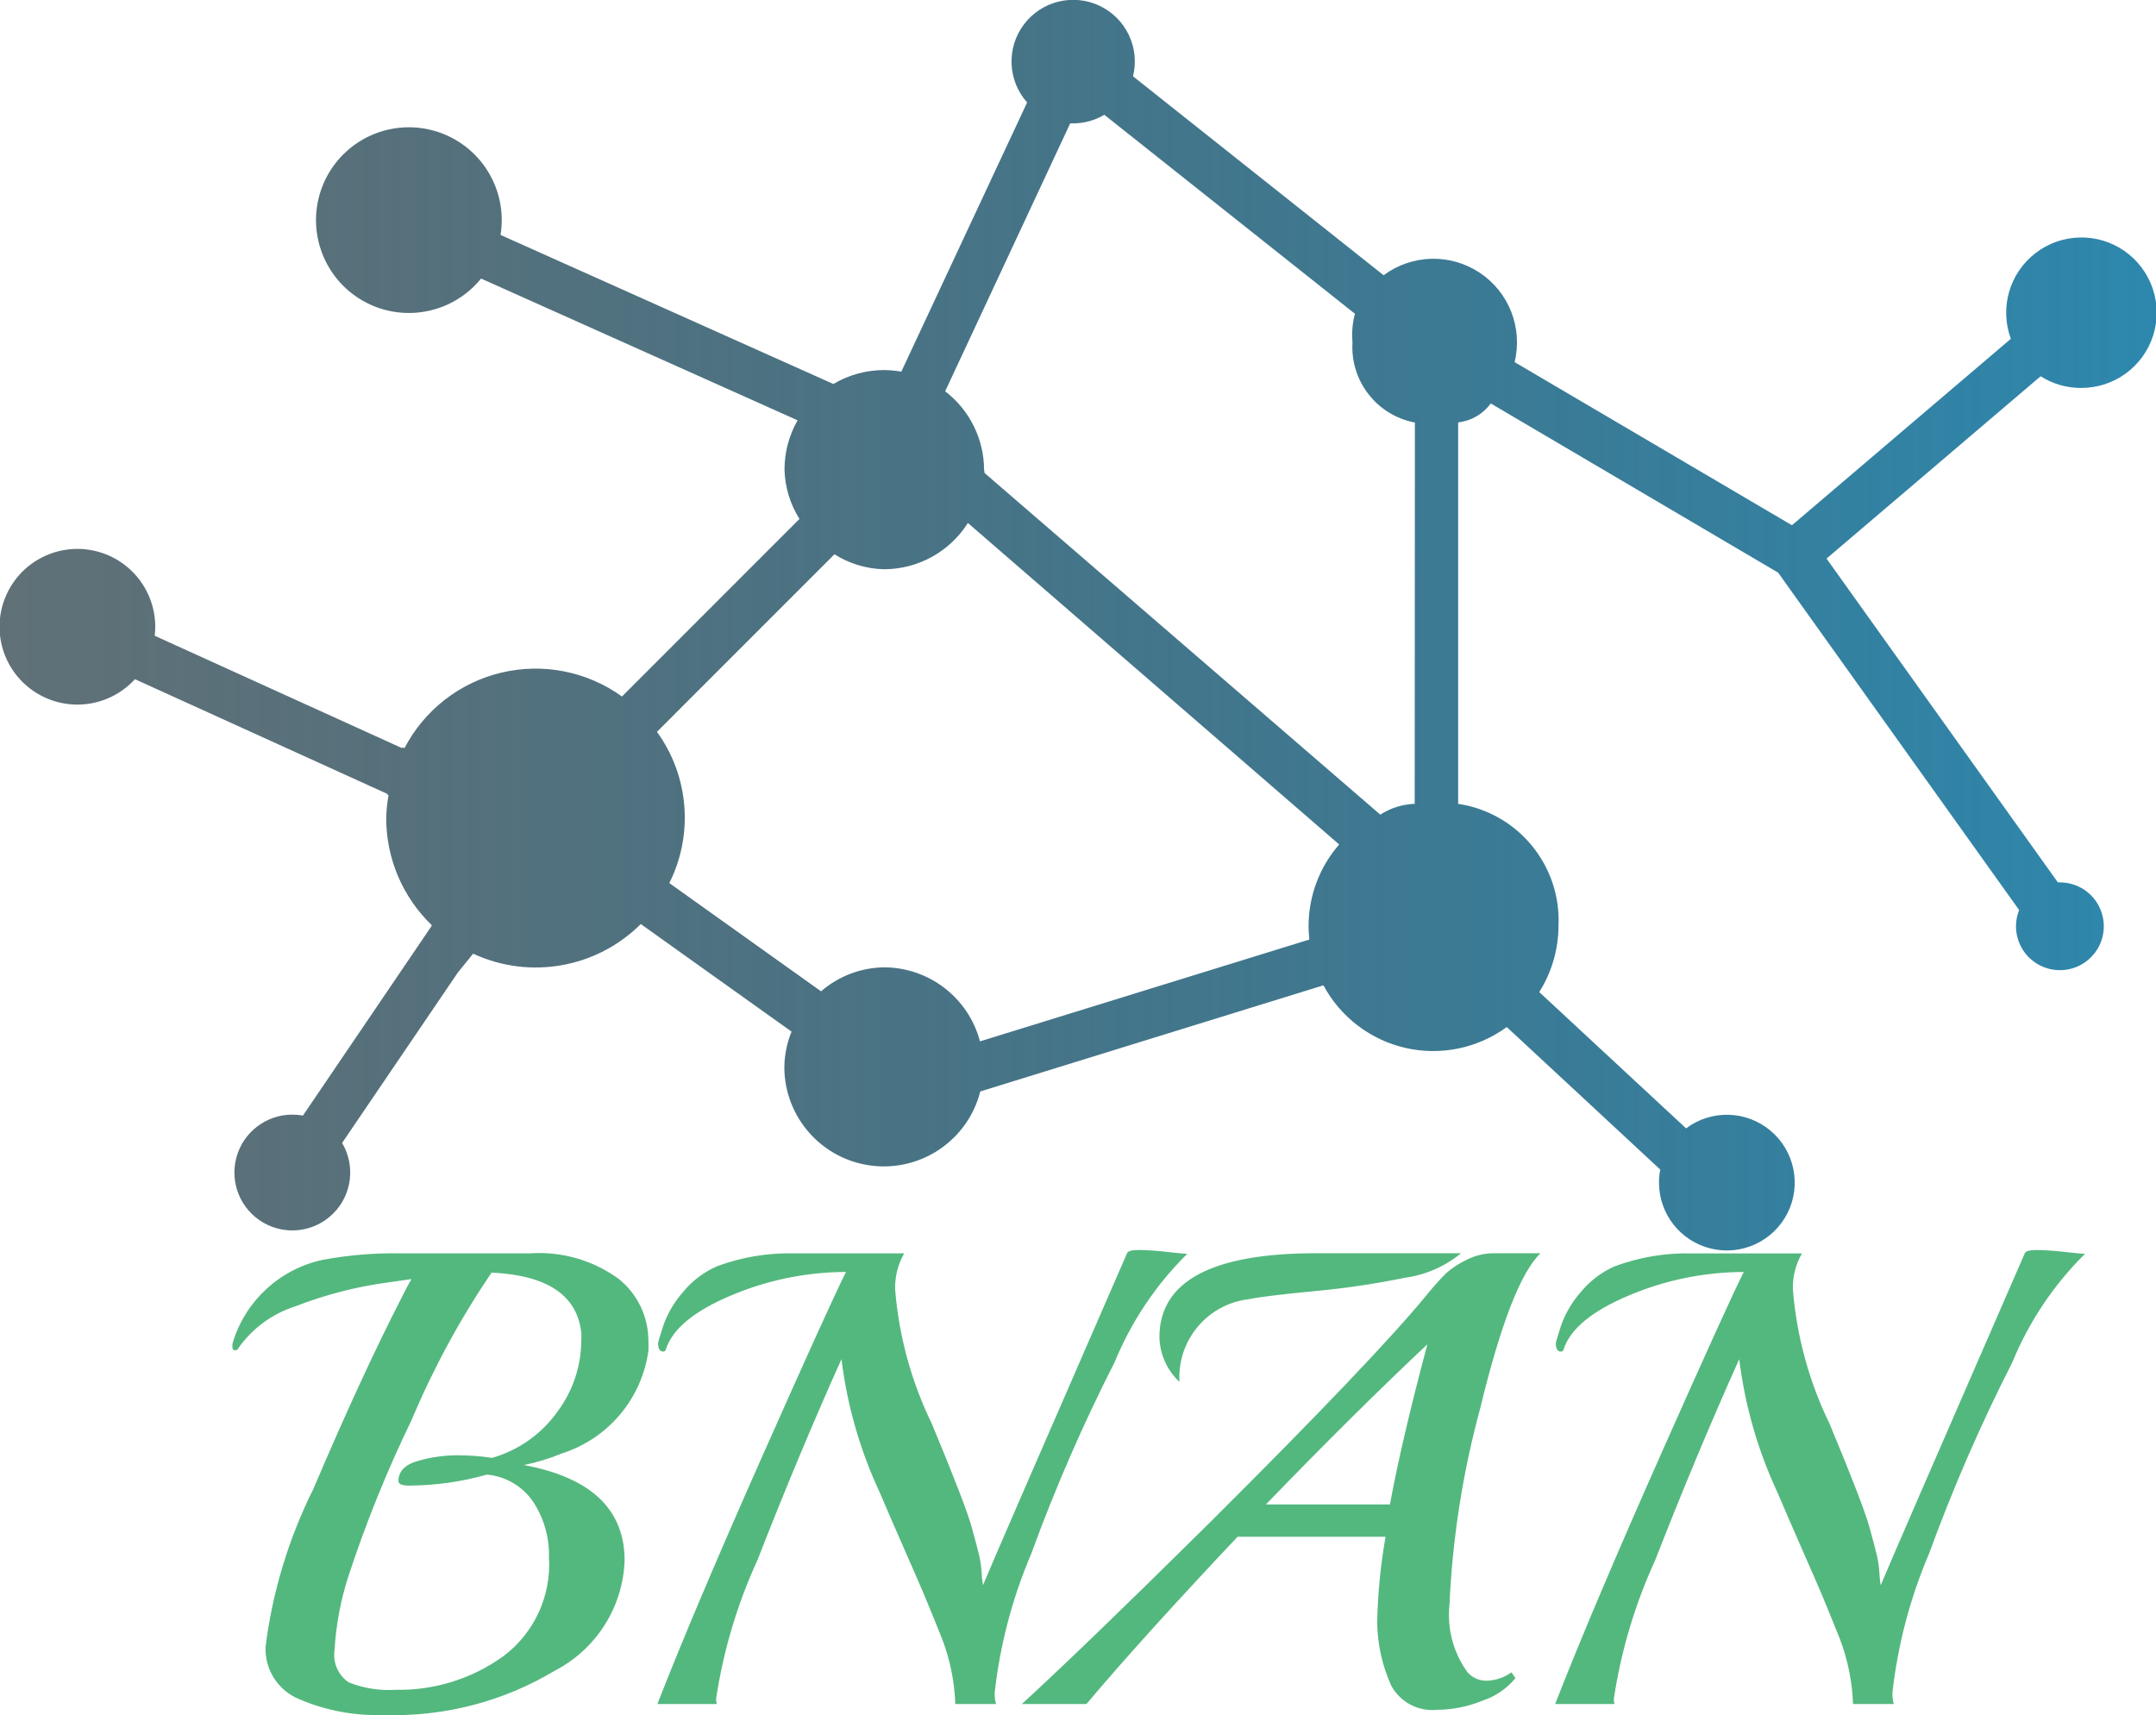
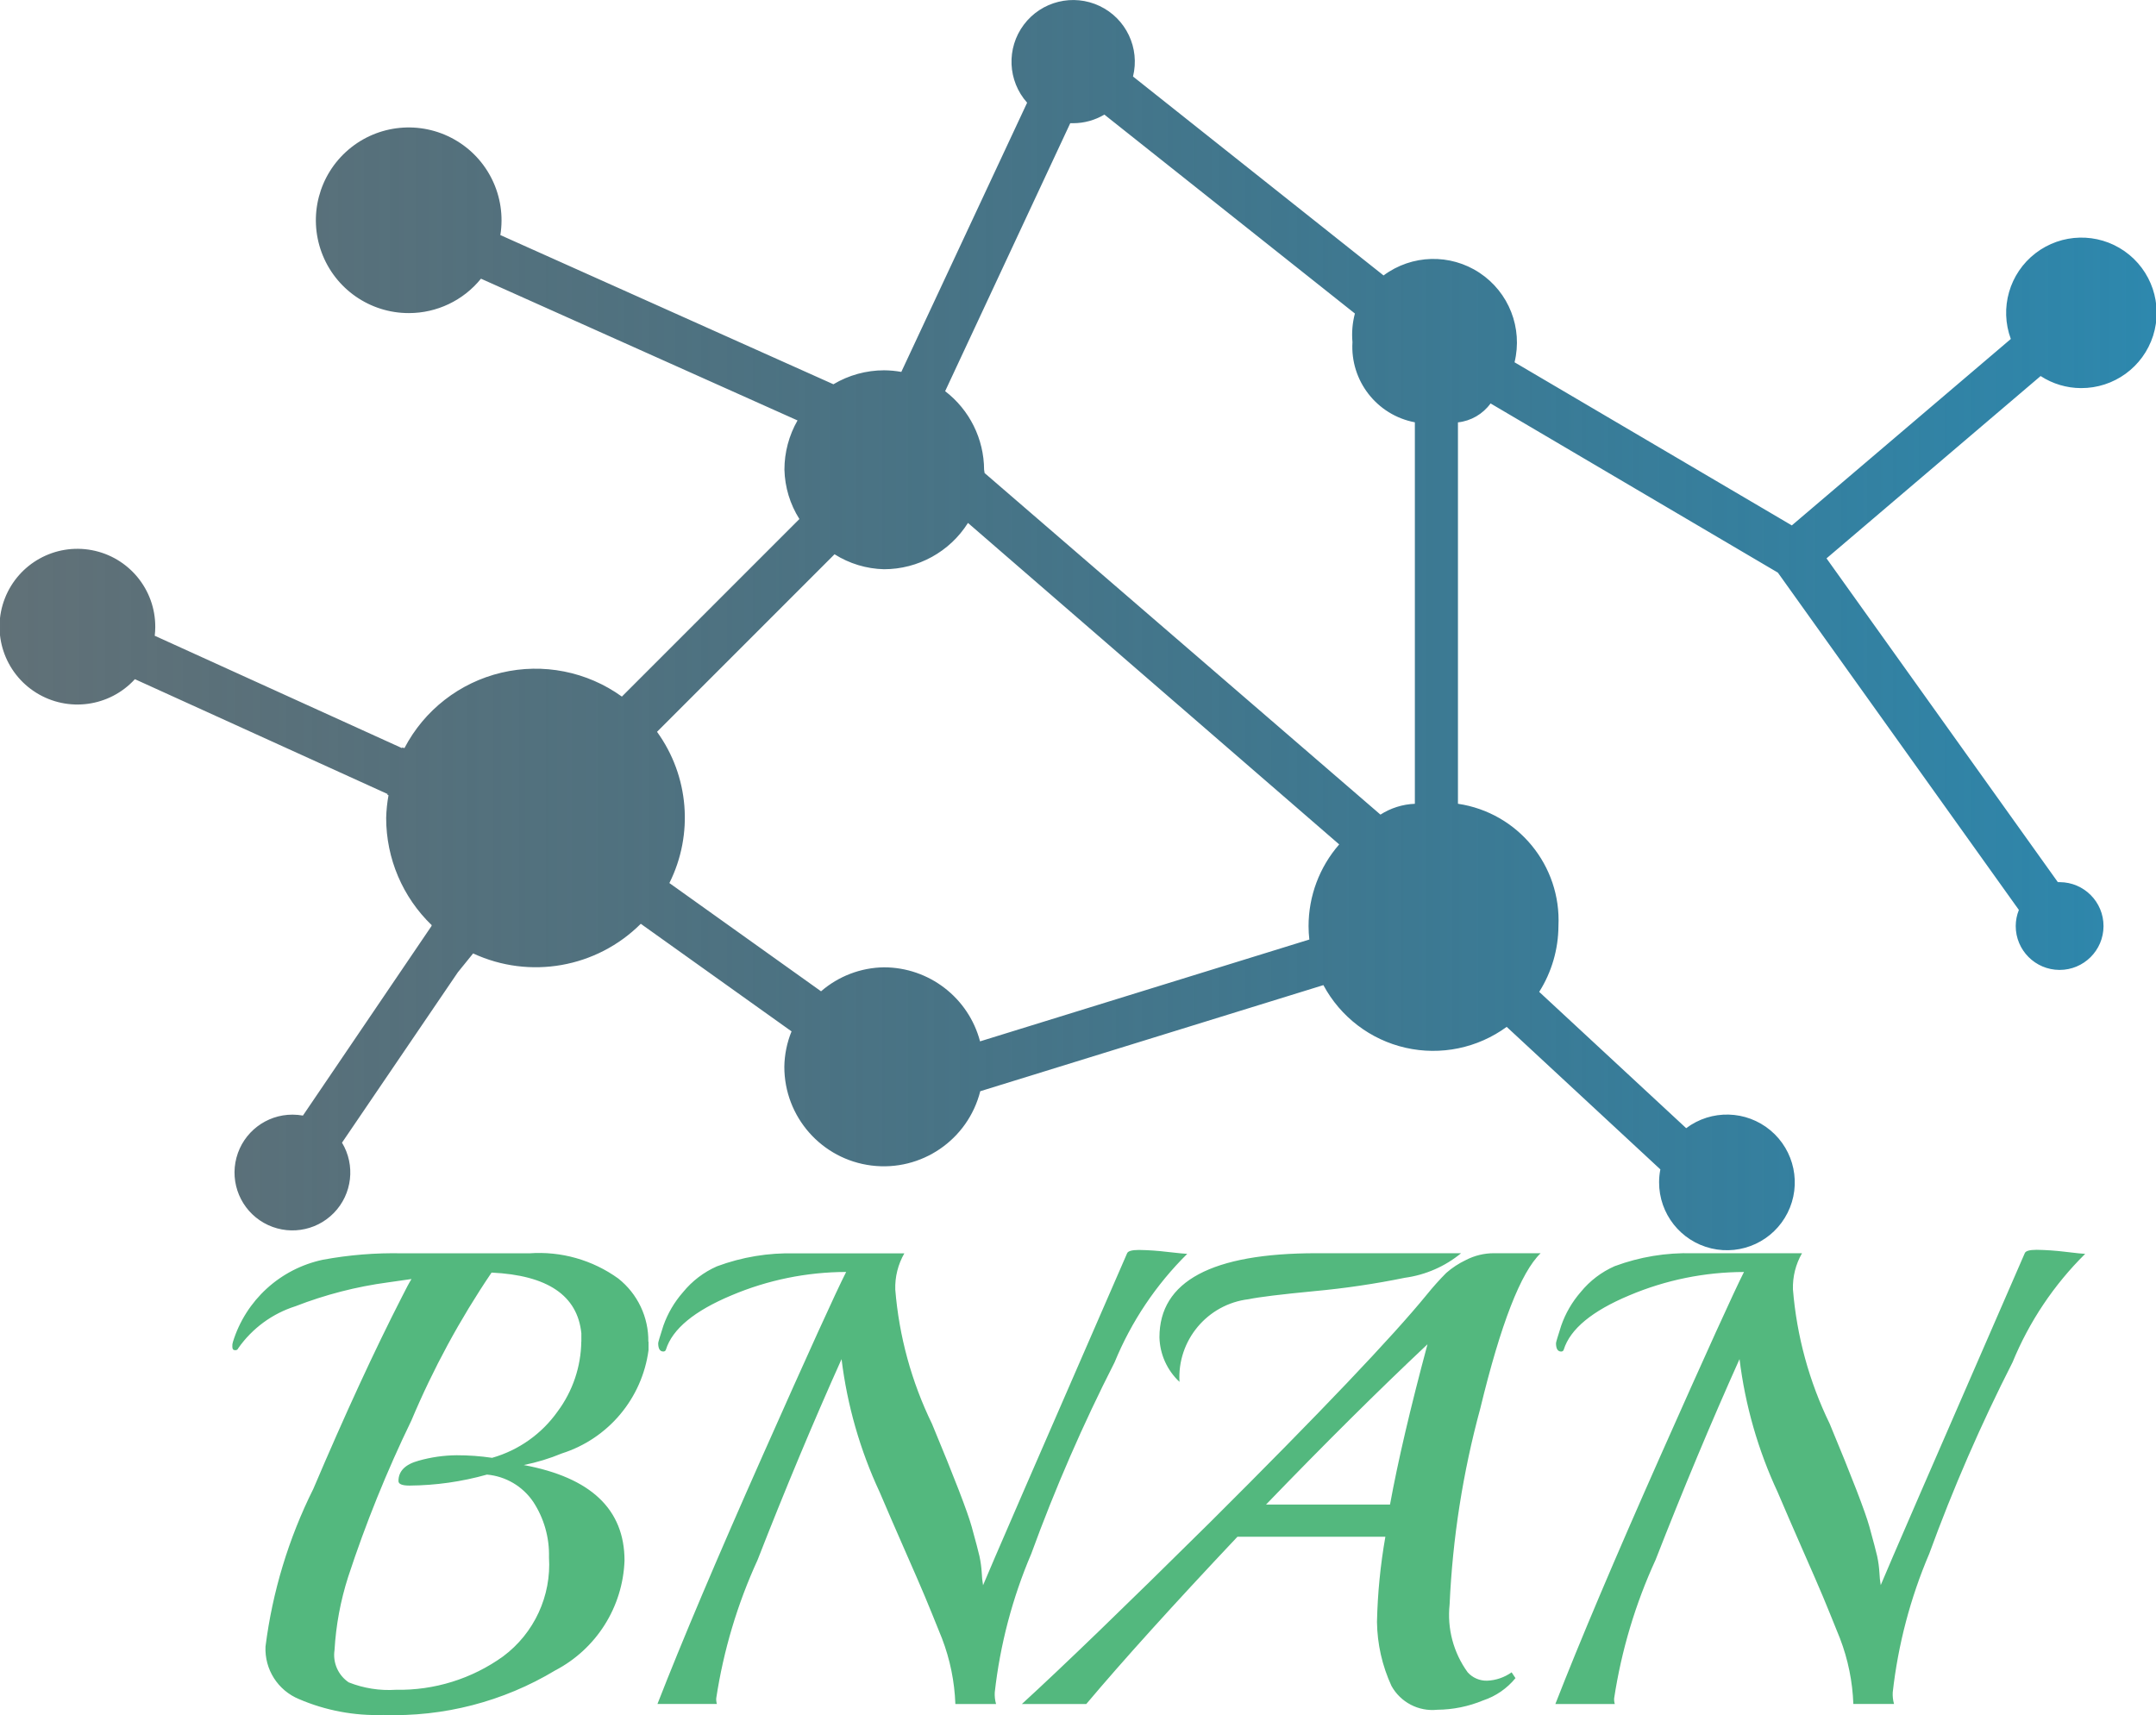
- <svg xmlns="http://www.w3.org/2000/svg" width="64.523" height="51.334" viewBox="0 0 64.523 51.334">
+ <svg xmlns="http://www.w3.org/2000/svg" width="64.54" height="51.347" viewBox="0 0 64.54 51.347">
  <defs>
    <linearGradient id="linear-gradient" y1="0.5" x2="1" y2="0.5" gradientUnits="objectBoundingBox">
      <stop offset="0" stop-color="#132b35" stop-opacity="0.671" />
      <stop offset="1" stop-color="#2d88ae" />
    </linearGradient>
  </defs>
  <g id="logo-original" transform="translate(-128.143 -128.482)">
-     <path id="_tMLbDoPeHYDf8vvgFsJ3A" d="M63.241,61.5a2.252,2.252,0,1,0-2.1-1.471l-6.551,5.581-8.3-4.883a2.5,2.5,0,0,0-3.92-2.6l-7.5-5.955a1.845,1.845,0,1,0-3.169.783l-3.765,8.058a3.017,3.017,0,0,0-.516-.048,2.967,2.967,0,0,0-1.517.417l-9.961-4.462a2.779,2.779,0,1,0-2.742,2.336,2.774,2.774,0,0,0,2.159-1.03l9.473,4.243a2.967,2.967,0,0,0-.392,1.474,2.9,2.9,0,0,0,.448,1.478l-5.312,5.315a4.423,4.423,0,0,0-6.507,1.542L13,72.261c0,.008,0,.015,0,.023L5.592,68.918a2.229,2.229,0,0,0,.016-.264A2.33,2.33,0,1,0,5,70.218l7.564,3.438c0,.008-.006.016-.01.024l.036.012a4.4,4.4,0,0,0-.07.681,4.452,4.452,0,0,0,1.365,3.21l-.011.008.008.009L10.028,83.28a1.791,1.791,0,0,0-.308-.028A1.733,1.733,0,1,0,11.2,84.1L14.663,79l.458-.566a4.451,4.451,0,0,0,5.018-.887l4.512,3.22a2.92,2.92,0,0,0-.216,1.059,2.978,2.978,0,0,0,5.864.732l10.27-3.177a3.727,3.727,0,0,0,5.486,1.249l4.594,4.266a2,2,0,0,0-.038.385,2.031,2.031,0,1,0,.811-1.618l-4.395-4.08a3.721,3.721,0,0,0,.576-1.968A3.529,3.529,0,0,0,44.6,73.949V62.531a1.389,1.389,0,0,0,.976-.567l8.6,5.064,7.213,10.1a1.292,1.292,0,0,0-.094.481A1.314,1.314,0,1,0,62.606,76.3c-.019,0-.039,0-.058,0l-6.923-9.692,6.408-5.458A2.227,2.227,0,0,0,63.241,61.5ZM40.124,77.611a3.722,3.722,0,0,0,.023.4L30.29,81.059a2.977,2.977,0,0,0-2.876-2.216,2.937,2.937,0,0,0-1.88.718l-4.541-3.24a4.378,4.378,0,0,0-.37-4.527l5.312-5.315a2.9,2.9,0,0,0,1.478.448,2.972,2.972,0,0,0,2.515-1.385l11.112,9.623A3.722,3.722,0,0,0,40.124,77.611ZM43.3,73.948a2.056,2.056,0,0,0-1.03.324L30.428,64.047c0-.034-.015-.066-.015-.1A2.979,2.979,0,0,0,29.248,61.6l3.742-8.019c.03,0,.057,0,.086,0a1.828,1.828,0,0,0,.935-.257l7.5,5.955a2.485,2.485,0,0,0-.073.857,2.3,2.3,0,0,0,1.868,2.4Z" transform="translate(127.181 78.594)" fill="url(#linear-gradient)" />
-     <path id="_bACKzYL2clyS4dqlExFb0" d="M-90.21-51.113v.251a3.768,3.768,0,0,1-2.59,3.093h0a6.113,6.113,0,0,1-1.141.348h0q3.016.561,3.016,2.861h0A3.865,3.865,0,0,1-93-41.273a9.352,9.352,0,0,1-5.152,1.334h0a5.888,5.888,0,0,1-2.513-.474,1.621,1.621,0,0,1-1.005-1.575h0a14.7,14.7,0,0,1,1.43-4.717q1.43-3.364,2.648-5.741h0q.193-.387.29-.541h0l-.7.1a12.063,12.063,0,0,0-2.774.715,3.311,3.311,0,0,0-1.711,1.257h0a.089.089,0,0,1-.1.058q-.077,0-.077-.106a.366.366,0,0,1,.019-.145h0a3.6,3.6,0,0,1,2.687-2.455h0a11.651,11.651,0,0,1,2.378-.193h3.808a4.048,4.048,0,0,1,2.658.754,2.37,2.37,0,0,1,.9,1.894Zm-2.01,0v-.251q-.174-1.7-2.687-1.817h0a25.59,25.59,0,0,0-2.4,4.427A37.54,37.54,0,0,0-99.2-44.066a8.847,8.847,0,0,0-.406,2.184.988.988,0,0,0,.425.967,3.257,3.257,0,0,0,1.411.222h0a5.32,5.32,0,0,0,3.209-1,3.429,3.429,0,0,0,1.372-2.967h0a2.883,2.883,0,0,0-.474-1.662,1.873,1.873,0,0,0-1.382-.812h0a8.759,8.759,0,0,1-2.32.329h0q-.329,0-.329-.135h0q0-.445.6-.609a4.315,4.315,0,0,1,1.141-.164,7.246,7.246,0,0,1,1.063.077h0a3.616,3.616,0,0,0,1.962-1.392,3.586,3.586,0,0,0,.706-2.088Zm18.132-2.629h0a9.789,9.789,0,0,0-2.175,3.248,51.45,51.45,0,0,0-2.494,5.732,14.757,14.757,0,0,0-1.092,4.146h0a1.062,1.062,0,0,0,.039.348h-1.218a6.09,6.09,0,0,0-.4-1.962q-.338-.841-.512-1.257t-.6-1.382q-.425-.967-.754-1.74h0a13.231,13.231,0,0,1-1.141-3.982h0q-1.276,2.842-2.513,6.012a15.539,15.539,0,0,0-1.237,4.137h0a.48.48,0,0,0,.019.174h-1.778q1.1-2.822,3.151-7.442t2.494-5.49h0a8.851,8.851,0,0,0-3.431.7q-1.672.7-1.962,1.624h0a.076.076,0,0,1-.077.058h0q-.155,0-.155-.251h0q0-.039.155-.522a3.066,3.066,0,0,1,.59-1.005,2.722,2.722,0,0,1,1.015-.773h0a6.209,6.209,0,0,1,2.339-.387h3.267a2.045,2.045,0,0,0-.271,1.083h0a11.265,11.265,0,0,0,1.1,4.021h0q1.005,2.416,1.189,3.083t.232.88a3.282,3.282,0,0,1,.068.5,2.816,2.816,0,0,0,.039.367h0q.251-.619,4.311-9.936h0q.039-.1.358-.1a7.978,7.978,0,0,1,.841.058Q-74.165-53.742-74.088-53.742Zm3.866-.019h4.33a3.362,3.362,0,0,1-1.682.735,24.884,24.884,0,0,1-2.706.4q-1.508.145-1.972.242h0a2.354,2.354,0,0,0-2.068,2.474h0a1.892,1.892,0,0,1-.6-1.334h0Q-74.919-53.761-70.221-53.761Zm5.316,0h1.392q-.889.851-1.807,4.649a26.979,26.979,0,0,0-.918,5.867h0a2.925,2.925,0,0,0,.541,2.03h0a.756.756,0,0,0,.58.251,1.359,1.359,0,0,0,.735-.251h0l.116.174a2.106,2.106,0,0,1-.967.667,3.655,3.655,0,0,1-1.372.28h0a1.4,1.4,0,0,1-1.372-.715,4.726,4.726,0,0,1-.425-1.914h0a16.8,16.8,0,0,1,.251-2.552H-72.58q-2.88,3.054-4.523,5.007h-1.933q1.817-1.662,5.645-5.451h0q4.929-4.91,6.476-6.8h0a8.465,8.465,0,0,1,.58-.648,2.582,2.582,0,0,1,.59-.387A1.819,1.819,0,0,1-64.905-53.761ZM-66.9-51.035h0q-2.2,2.068-4.833,4.794h3.712Q-67.67-48.155-66.9-51.035Zm19.679-2.706h0a9.789,9.789,0,0,0-2.175,3.248,51.451,51.451,0,0,0-2.494,5.732,14.757,14.757,0,0,0-1.092,4.146h0a1.061,1.061,0,0,0,.039.348h-1.218a6.09,6.09,0,0,0-.4-1.962q-.338-.841-.512-1.257t-.6-1.382q-.425-.967-.754-1.74h0a13.231,13.231,0,0,1-1.141-3.982h0q-1.276,2.842-2.513,6.012a15.54,15.54,0,0,0-1.237,4.137h0a.48.48,0,0,0,.019.174h-1.778q1.1-2.822,3.151-7.442t2.494-5.49h0a8.851,8.851,0,0,0-3.431.7q-1.672.7-1.962,1.624h0a.076.076,0,0,1-.077.058h0q-.155,0-.155-.251h0q0-.039.155-.522a3.067,3.067,0,0,1,.59-1.005,2.722,2.722,0,0,1,1.015-.773h0a6.209,6.209,0,0,1,2.339-.387h3.267a2.045,2.045,0,0,0-.271,1.083h0a11.265,11.265,0,0,0,1.1,4.021h0q1.005,2.416,1.189,3.083t.232.88a3.281,3.281,0,0,1,.068.5,2.816,2.816,0,0,0,.039.367h0q.251-.619,4.311-9.936h0q.039-.1.358-.1a7.978,7.978,0,0,1,.841.058Q-47.295-53.742-47.218-53.742Z" transform="translate(237.761 219.755)" fill="rgba(14,155,73,0.71)" />
+     <path id="_tMLbDoPeHYDf8vvgFsJ3A" d="M63.256,61.508a2.253,2.253,0,1,0-2.1-1.471L54.6,65.619l-8.3-4.884a2.5,2.5,0,0,0-3.921-2.6l-7.5-5.956a1.846,1.846,0,1,0-3.17.784l-3.766,8.06a3.018,3.018,0,0,0-.516-.048,2.968,2.968,0,0,0-1.517.418L15.94,56.926A2.779,2.779,0,1,0,13.2,59.262a2.774,2.774,0,0,0,2.16-1.03l9.476,4.244a2.968,2.968,0,0,0-.392,1.474,2.9,2.9,0,0,0,.448,1.478l-5.314,5.316a4.424,4.424,0,0,0-6.509,1.543L13,72.266c0,.008,0,.015,0,.023L5.594,68.923a2.23,2.23,0,0,0,.016-.264A2.331,2.331,0,1,0,5,70.223l7.566,3.439c0,.008-.006.016-.01.024l.036.012a4.4,4.4,0,0,0-.07.681,4.453,4.453,0,0,0,1.365,3.211l-.011.008.008.009L10.03,83.289a1.792,1.792,0,0,0-.309-.028A1.733,1.733,0,1,0,11.2,84.1L14.667,79l.458-.566a4.452,4.452,0,0,0,5.019-.887l4.513,3.221a2.92,2.92,0,0,0-.216,1.059,2.978,2.978,0,0,0,5.865.733l10.272-3.177a3.728,3.728,0,0,0,5.487,1.25l4.6,4.267a2,2,0,0,0-.038.385,2.031,2.031,0,1,0,.811-1.619l-4.4-4.081a3.721,3.721,0,0,0,.576-1.968,3.53,3.53,0,0,0-3.008-3.664V62.534a1.389,1.389,0,0,0,.976-.567l8.6,5.065,7.215,10.1a1.292,1.292,0,0,0-.094.481A1.314,1.314,0,1,0,62.622,76.3c-.019,0-.039,0-.058,0l-6.925-9.694,6.409-5.459A2.227,2.227,0,0,0,63.256,61.508ZM40.134,77.618a3.723,3.723,0,0,0,.023.4L30.3,81.067A2.978,2.978,0,0,0,27.42,78.85a2.938,2.938,0,0,0-1.88.718L21,76.327a4.379,4.379,0,0,0-.37-4.528l5.314-5.316a2.9,2.9,0,0,0,1.479.448,2.972,2.972,0,0,0,2.515-1.386L41.051,75.17A3.722,3.722,0,0,0,40.134,77.618Zm3.182-3.664a2.056,2.056,0,0,0-1.03.324L30.436,64.051c0-.034-.015-.066-.015-.1A2.98,2.98,0,0,0,29.255,61.6L33,53.577c.03,0,.057,0,.086,0a1.828,1.828,0,0,0,.935-.258l7.5,5.956a2.485,2.485,0,0,0-.073.857,2.3,2.3,0,0,0,1.868,2.4Z" transform="translate(127.181 78.594)" fill="url(#linear-gradient)" />
+     <path id="_bACKzYL2clyS4dqlExFb0" d="M-90.206-51.112v.251A3.769,3.769,0,0,1-92.8-47.767h0a6.114,6.114,0,0,1-1.141.348h0q3.016.561,3.016,2.862h0A3.866,3.866,0,0,1-93-41.27a9.354,9.354,0,0,1-5.153,1.334h0a5.89,5.89,0,0,1-2.514-.474,1.622,1.622,0,0,1-1.005-1.576h0a14.708,14.708,0,0,1,1.431-4.718q1.431-3.364,2.649-5.743h0q.193-.387.29-.541h0l-.7.1a12.066,12.066,0,0,0-2.775.715,3.312,3.312,0,0,0-1.711,1.257h0a.089.089,0,0,1-.1.058q-.077,0-.077-.106a.366.366,0,0,1,.019-.145h0a3.6,3.6,0,0,1,2.688-2.456h0a11.654,11.654,0,0,1,2.378-.193h3.809a4.049,4.049,0,0,1,2.659.754,2.371,2.371,0,0,1,.9,1.895Zm-2.011,0v-.251q-.174-1.7-2.688-1.818h0a25.6,25.6,0,0,0-2.4,4.428A37.547,37.547,0,0,0-99.2-44.064a8.849,8.849,0,0,0-.406,2.185.989.989,0,0,0,.425.967,3.258,3.258,0,0,0,1.412.222h0a5.321,5.321,0,0,0,3.21-1,3.43,3.43,0,0,0,1.373-2.968h0a2.884,2.884,0,0,0-.474-1.663,1.873,1.873,0,0,0-1.383-.812h0a8.761,8.761,0,0,1-2.32.329h0q-.329,0-.329-.135h0q0-.445.6-.609a4.316,4.316,0,0,1,1.141-.164,7.248,7.248,0,0,1,1.063.077h0a3.617,3.617,0,0,0,1.963-1.392,3.587,3.587,0,0,0,.706-2.088Zm18.137-2.63h0a9.791,9.791,0,0,0-2.175,3.248A51.463,51.463,0,0,0-78.75-44.76a14.761,14.761,0,0,0-1.092,4.148h0a1.062,1.062,0,0,0,.039.348h-1.218a6.091,6.091,0,0,0-.4-1.963q-.338-.841-.512-1.257t-.6-1.383q-.425-.967-.754-1.74h0a13.234,13.234,0,0,1-1.141-3.983h0q-1.276,2.842-2.514,6.013a15.543,15.543,0,0,0-1.237,4.138h0a.48.48,0,0,0,.019.174h-1.779q1.1-2.823,3.152-7.444T-84.29-53.2h0a8.853,8.853,0,0,0-3.432.7q-1.673.7-1.963,1.624h0a.076.076,0,0,1-.077.058h0q-.155,0-.155-.251h0q0-.039.155-.522a3.067,3.067,0,0,1,.59-1.005,2.723,2.723,0,0,1,1.015-.773h0a6.211,6.211,0,0,1,2.34-.387h3.268a2.045,2.045,0,0,0-.271,1.083h0a11.268,11.268,0,0,0,1.1,4.022h0q1.005,2.417,1.189,3.084t.232.88a3.282,3.282,0,0,1,.068.5,2.817,2.817,0,0,0,.039.367h0q.251-.619,4.312-9.939h0q.039-.1.358-.1a7.98,7.98,0,0,1,.841.058Q-74.158-53.742-74.08-53.742Zm3.867-.019h4.331a3.363,3.363,0,0,1-1.682.735,24.89,24.89,0,0,1-2.707.4q-1.508.145-1.972.242h0a2.355,2.355,0,0,0-2.069,2.475h0a1.893,1.893,0,0,1-.6-1.334h0Q-74.912-53.761-70.213-53.761Zm5.317,0H-63.5q-.889.851-1.808,4.65a26.986,26.986,0,0,0-.918,5.868h0a2.926,2.926,0,0,0,.541,2.03h0a.757.757,0,0,0,.58.251,1.359,1.359,0,0,0,.735-.251h0l.116.174a2.107,2.107,0,0,1-.967.667,3.656,3.656,0,0,1-1.373.28h0a1.4,1.4,0,0,1-1.373-.715A4.727,4.727,0,0,1-68.4-42.72h0a16.8,16.8,0,0,1,.251-2.552h-4.428q-2.881,3.055-4.525,5.008H-79.03q1.818-1.663,5.646-5.453h0q4.931-4.911,6.477-6.806h0a8.466,8.466,0,0,1,.58-.648,2.583,2.583,0,0,1,.59-.387A1.82,1.82,0,0,1-64.9-53.761Zm-1.992,2.726h0q-2.2,2.069-4.834,4.8h3.712Q-67.661-48.153-66.888-51.035ZM-47.2-53.742h0a9.791,9.791,0,0,0-2.175,3.248,51.464,51.464,0,0,0-2.494,5.733,14.761,14.761,0,0,0-1.092,4.148h0a1.062,1.062,0,0,0,.039.348h-1.218a6.091,6.091,0,0,0-.4-1.963q-.338-.841-.512-1.257t-.6-1.383q-.425-.967-.754-1.74h0a13.234,13.234,0,0,1-1.141-3.983h0q-1.276,2.842-2.514,6.013A15.543,15.543,0,0,0-61.3-40.438h0a.48.48,0,0,0,.019.174h-1.779q1.1-2.823,3.152-7.444t2.494-5.491h0a8.853,8.853,0,0,0-3.432.7q-1.673.7-1.963,1.624h0a.076.076,0,0,1-.077.058h0q-.155,0-.155-.251h0q0-.039.155-.522A3.067,3.067,0,0,1-62.3-52.6a2.723,2.723,0,0,1,1.015-.773h0a6.211,6.211,0,0,1,2.34-.387h3.268a2.045,2.045,0,0,0-.271,1.083h0a11.268,11.268,0,0,0,1.1,4.022h0q1.005,2.417,1.189,3.084t.232.88a3.282,3.282,0,0,1,.068.5,2.816,2.816,0,0,0,.039.367h0q.251-.619,4.312-9.939h0q.039-.1.358-.1a7.98,7.98,0,0,1,.841.058Q-47.281-53.742-47.2-53.742Z" transform="translate(237.763 219.765)" fill="rgba(14,155,73,0.71)" />
  </g>
</svg>
